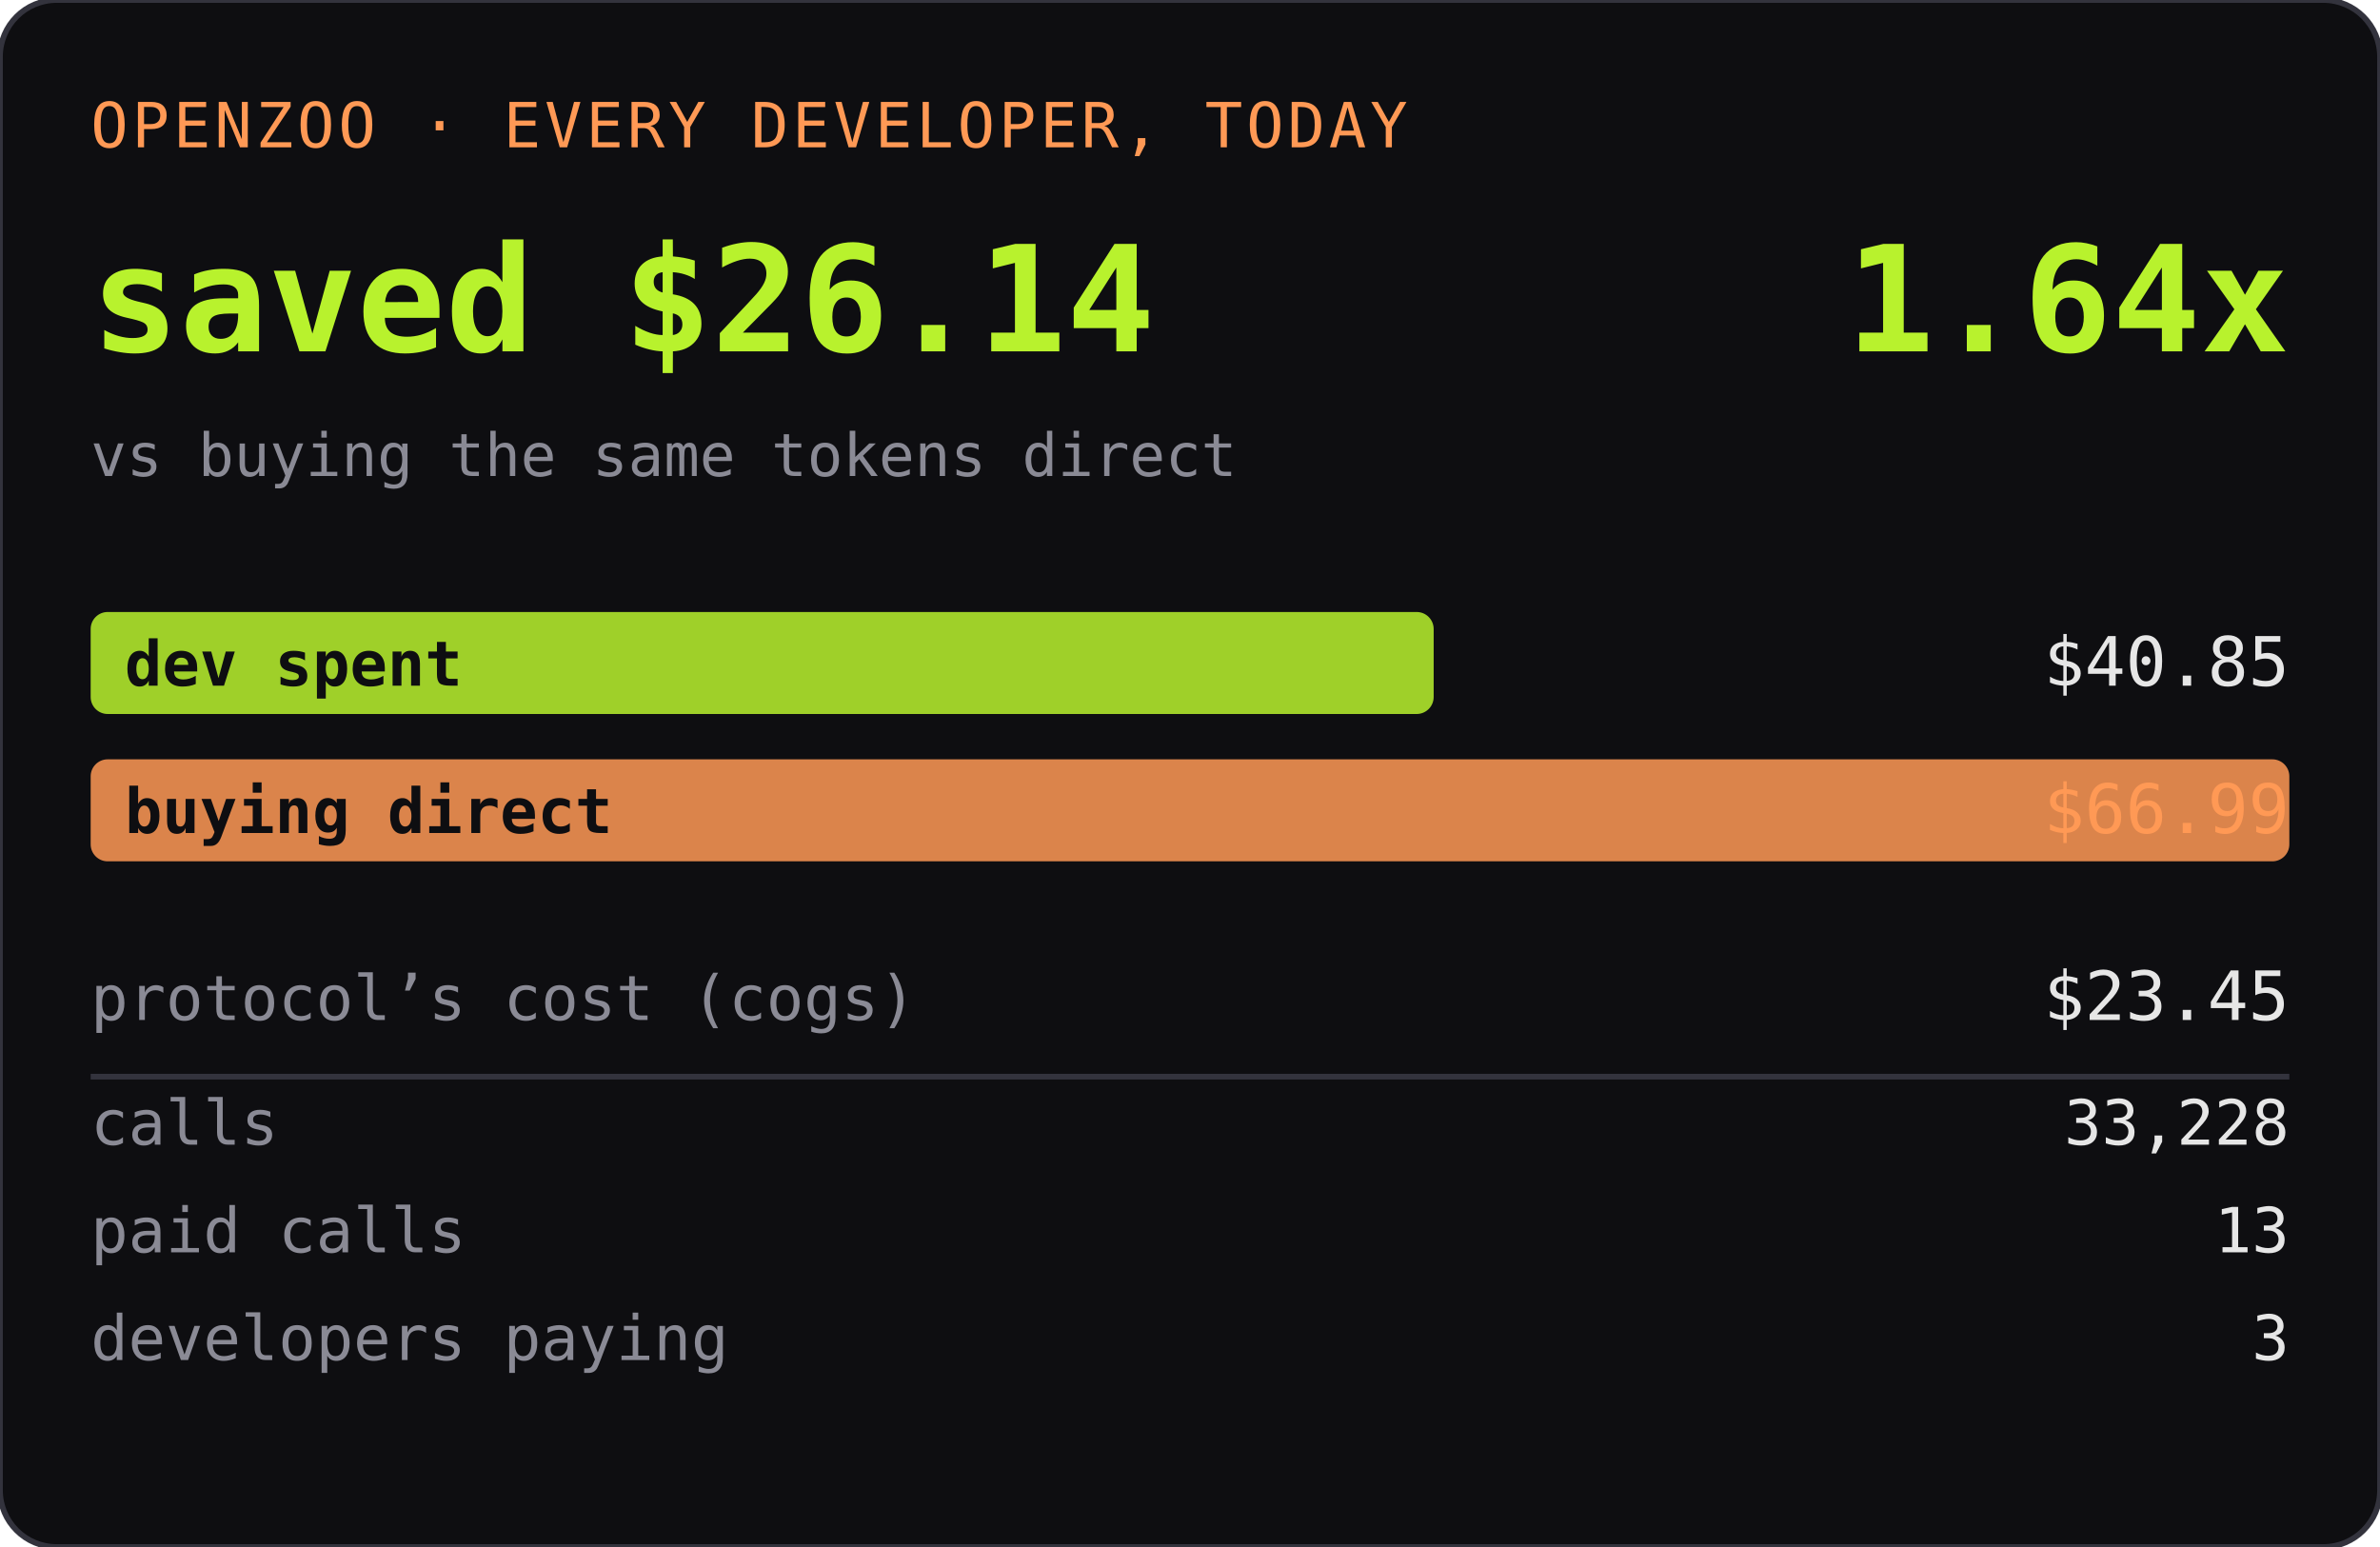
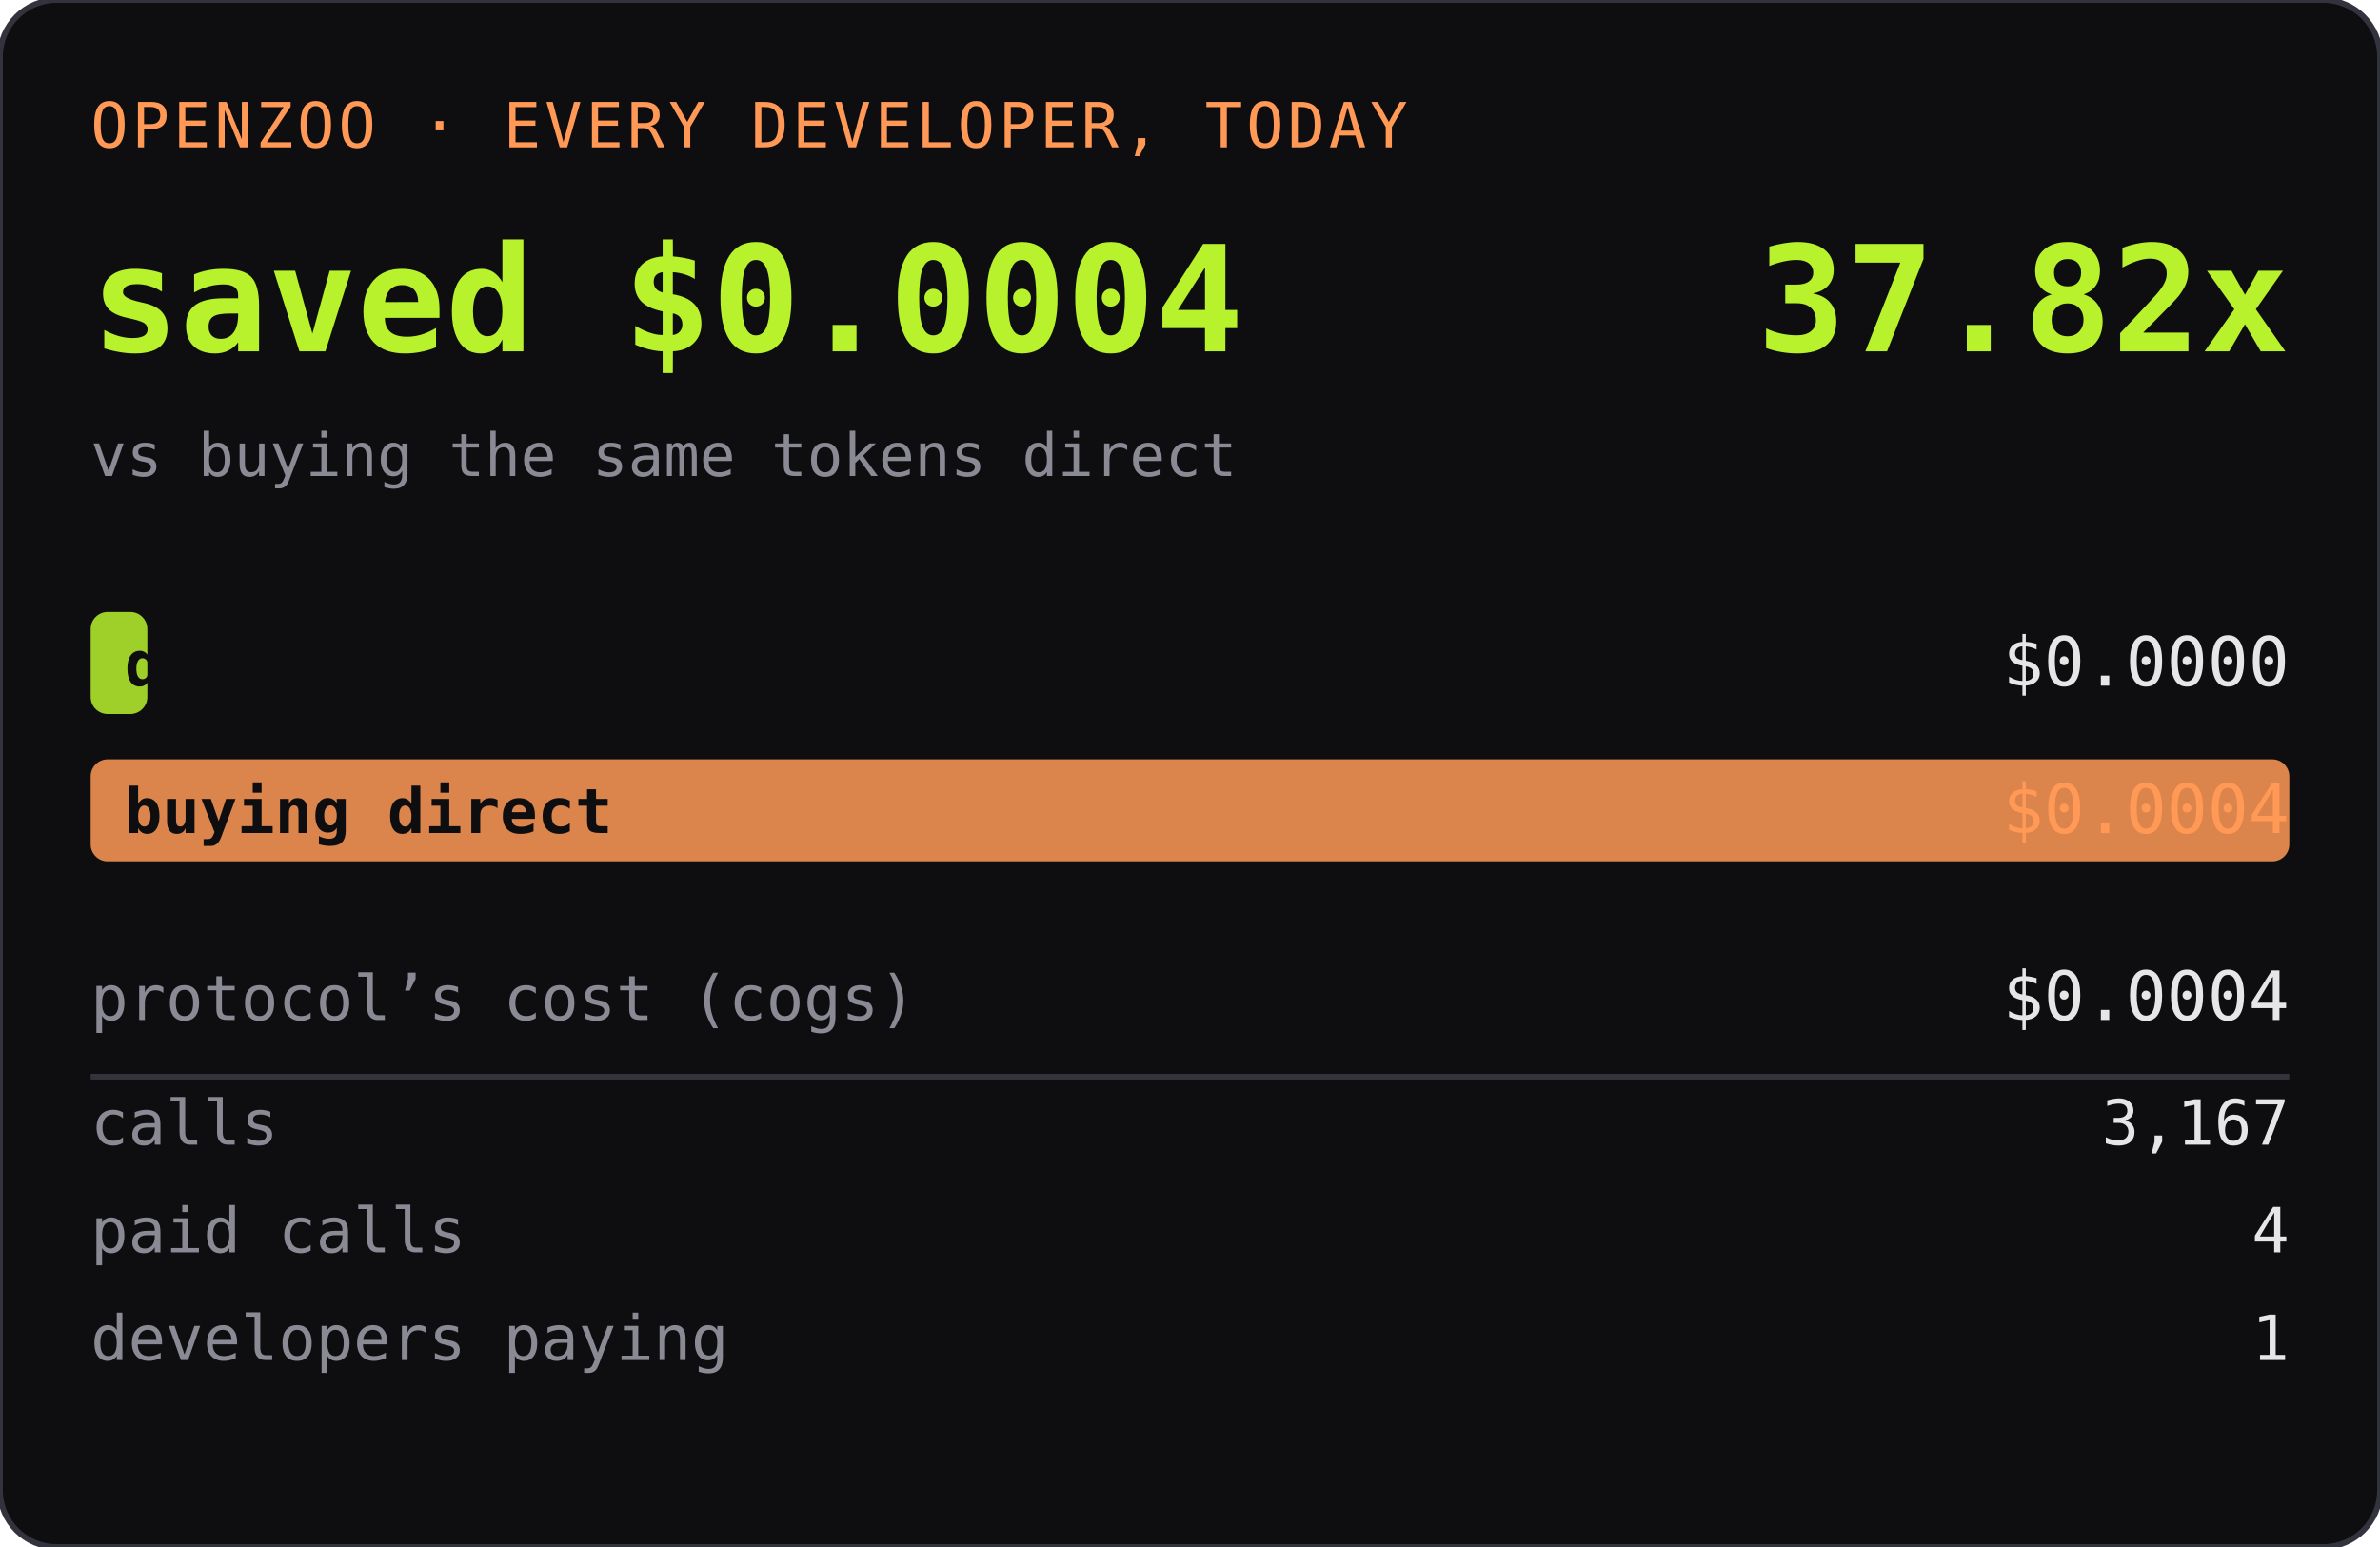
<svg xmlns="http://www.w3.org/2000/svg" width="420" height="273" role="img" aria-label="OPENZOO · EVERY DEVELOPER, TODAY">
  <rect width="420" height="273" rx="10" fill="#0e0e11" />
  <rect width="420" height="273" rx="10" fill="none" stroke="#33333d" />
  <text x="16" y="26" font-family="ui-monospace,SFMono-Regular,Menlo,monospace" font-size="11" fill="#ff9955" letter-spacing="0.06em">OPENZOO · EVERY DEVELOPER, TODAY</text>
-   <text x="16" y="62" font-family="ui-monospace,SFMono-Regular,Menlo,monospace" font-size="26" font-weight="600" fill="#b8f22d">saved $26.14</text>
-   <text x="404" y="62" text-anchor="end" font-family="ui-monospace,SFMono-Regular,Menlo,monospace" font-size="26" font-weight="600" fill="#b8f22d">1.64x</text>
+   <text x="16" y="62" font-family="ui-monospace,SFMono-Regular,Menlo,monospace" font-size="26" font-weight="600" fill="#b8f22d">saved $0.0004</text>
+   <text x="404" y="62" text-anchor="end" font-family="ui-monospace,SFMono-Regular,Menlo,monospace" font-size="26" font-weight="600" fill="#b8f22d">37.82x</text>
  <text x="16" y="84" font-family="ui-monospace,SFMono-Regular,Menlo,monospace" font-size="10.5" fill="#8a8a95">vs buying the same tokens direct</text>
-   <rect x="16" y="108" width="237" height="18" rx="3" fill="#b8f22d" opacity="0.85" />
+   <rect x="16" y="108" width="10" height="18" rx="3" fill="#b8f22d" opacity="0.85" />
  <text x="22" y="121" font-family="ui-monospace,SFMono-Regular,Menlo,monospace" font-size="11" fill="#0e0e11" font-weight="600">dev spent</text>
-   <text x="404" y="121" text-anchor="end" font-family="ui-monospace,SFMono-Regular,Menlo,monospace" font-size="12" fill="#e6e6e6">$40.85</text>
+   <text x="404" y="121" text-anchor="end" font-family="ui-monospace,SFMono-Regular,Menlo,monospace" font-size="12" fill="#e6e6e6">$0.0000</text>
  <rect x="16" y="134" width="388" height="18" rx="3" fill="#ff9955" opacity="0.85" />
  <text x="22" y="147" font-family="ui-monospace,SFMono-Regular,Menlo,monospace" font-size="11" fill="#0e0e11" font-weight="600">buying direct</text>
-   <text x="404" y="147" text-anchor="end" font-family="ui-monospace,SFMono-Regular,Menlo,monospace" font-size="12" fill="#ff9955">$66.99</text>
+   <text x="404" y="147" text-anchor="end" font-family="ui-monospace,SFMono-Regular,Menlo,monospace" font-size="12" fill="#ff9955">$0.0004</text>
  <text x="16" y="180" font-family="ui-monospace,SFMono-Regular,Menlo,monospace" font-size="11" fill="#8a8a95">protocol’s cost (cogs)</text>
-   <text x="404" y="180" text-anchor="end" font-family="ui-monospace,SFMono-Regular,Menlo,monospace" font-size="12" fill="#e6e6e6">$23.45</text>
+   <text x="404" y="180" text-anchor="end" font-family="ui-monospace,SFMono-Regular,Menlo,monospace" font-size="12" fill="#e6e6e6">$0.0004</text>
  <line x1="16" y1="190" x2="404" y2="190" stroke="#33333d" />
  <text x="16" y="202" font-family="ui-monospace,SFMono-Regular,Menlo,monospace" font-size="11" fill="#8a8a95">calls</text>
-   <text x="404" y="202" text-anchor="end" font-family="ui-monospace,SFMono-Regular,Menlo,monospace" font-size="11" fill="#e6e6e6">33,228</text>
+   <text x="404" y="202" text-anchor="end" font-family="ui-monospace,SFMono-Regular,Menlo,monospace" font-size="11" fill="#e6e6e6">3,167</text>
  <text x="16" y="221" font-family="ui-monospace,SFMono-Regular,Menlo,monospace" font-size="11" fill="#8a8a95">paid calls</text>
-   <text x="404" y="221" text-anchor="end" font-family="ui-monospace,SFMono-Regular,Menlo,monospace" font-size="11" fill="#e6e6e6">13</text>
+   <text x="404" y="221" text-anchor="end" font-family="ui-monospace,SFMono-Regular,Menlo,monospace" font-size="11" fill="#e6e6e6">4</text>
  <text x="16" y="240" font-family="ui-monospace,SFMono-Regular,Menlo,monospace" font-size="11" fill="#8a8a95">developers paying</text>
-   <text x="404" y="240" text-anchor="end" font-family="ui-monospace,SFMono-Regular,Menlo,monospace" font-size="11" fill="#e6e6e6">3</text>
+   <text x="404" y="240" text-anchor="end" font-family="ui-monospace,SFMono-Regular,Menlo,monospace" font-size="11" fill="#e6e6e6">1</text>
</svg>
